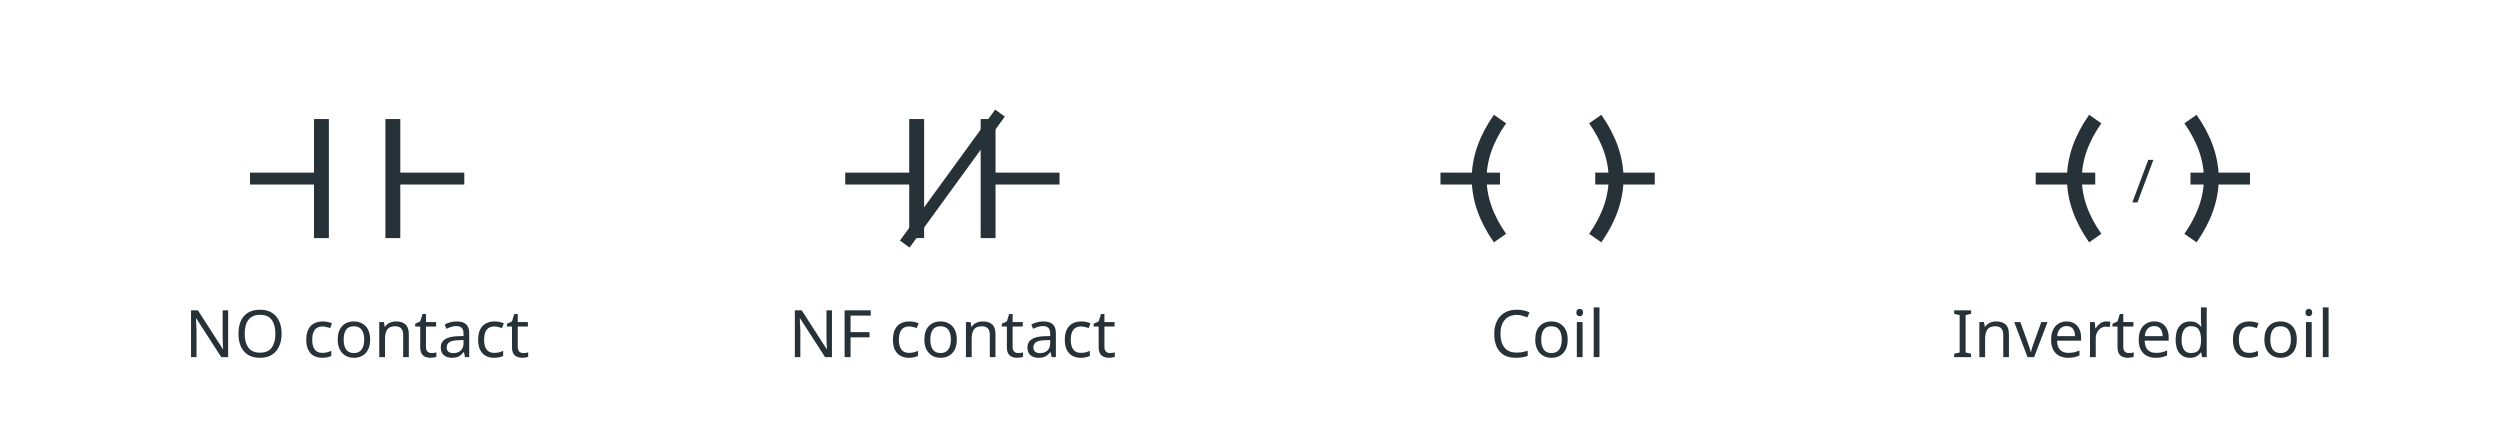
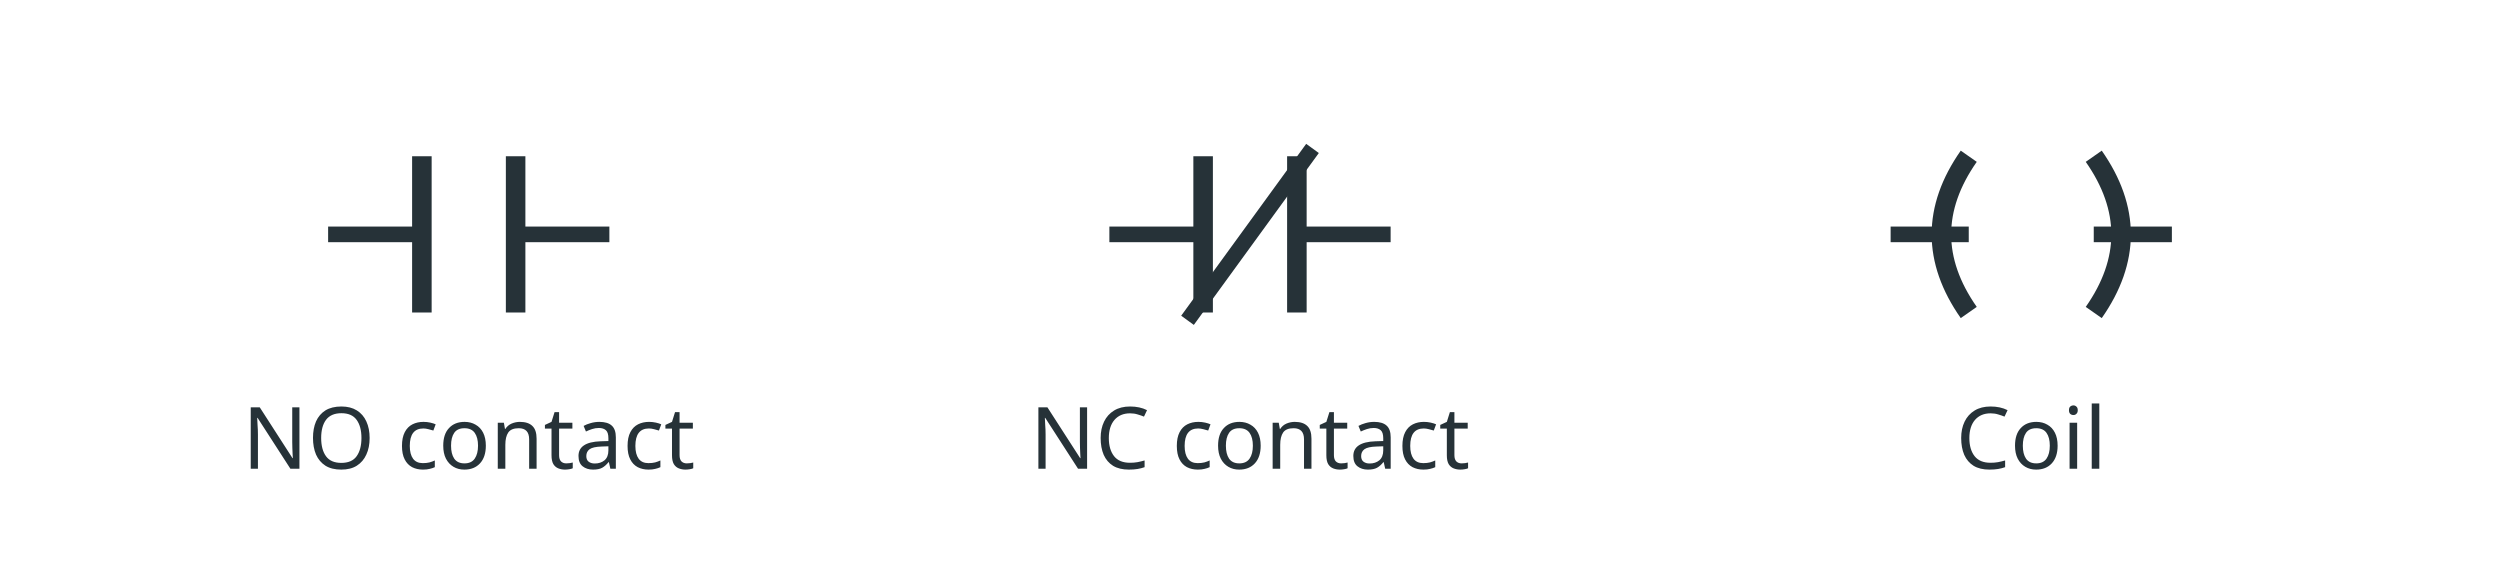
- <svg xmlns="http://www.w3.org/2000/svg" viewBox="0 0 420 75" font-family="sans-serif">
+ <svg xmlns="http://www.w3.org/2000/svg" viewBox="0 0 320 75" font-family="sans-serif">
  <line x1="42" y1="30" x2="54" y2="30" stroke="#263238" stroke-width="2" />
  <line x1="54" y1="20" x2="54" y2="40" stroke="#263238" stroke-width="2.5" />
  <line x1="66" y1="20" x2="66" y2="40" stroke="#263238" stroke-width="2.5" />
  <line x1="66" y1="30" x2="78" y2="30" stroke="#263238" stroke-width="2" />
  <text x="60" y="60" font-size="11" text-anchor="middle" fill="#263238">NO contact</text>
  <line x1="142" y1="30" x2="154" y2="30" stroke="#263238" stroke-width="2" />
  <line x1="154" y1="20" x2="154" y2="40" stroke="#263238" stroke-width="2.5" />
  <line x1="166" y1="20" x2="166" y2="40" stroke="#263238" stroke-width="2.5" />
  <line x1="166" y1="30" x2="178" y2="30" stroke="#263238" stroke-width="2" />
  <line x1="152" y1="41" x2="168" y2="19" stroke="#263238" stroke-width="2" />
-   <text x="160" y="60" font-size="11" text-anchor="middle" fill="#263238">NF contact</text>
+   <text x="160" y="60" font-size="11" text-anchor="middle" fill="#263238">NC contact</text>
  <line x1="242" y1="30" x2="252" y2="30" stroke="#263238" stroke-width="2" />
  <path d="M 252 20 Q 245 30 252 40" fill="none" stroke="#263238" stroke-width="2.5" />
  <path d="M 268 20 Q 275 30 268 40" fill="none" stroke="#263238" stroke-width="2.5" />
  <line x1="268" y1="30" x2="278" y2="30" stroke="#263238" stroke-width="2" />
  <text x="260" y="60" font-size="11" text-anchor="middle" fill="#263238">Coil</text>
-   <line x1="342" y1="30" x2="352" y2="30" stroke="#263238" stroke-width="2" />
-   <path d="M 352 20 Q 345 30 352 40" fill="none" stroke="#263238" stroke-width="2.5" />
-   <path d="M 368 20 Q 375 30 368 40" fill="none" stroke="#263238" stroke-width="2.5" />
-   <line x1="368" y1="30" x2="378" y2="30" stroke="#263238" stroke-width="2" />
-   <text x="360" y="34" font-size="10" text-anchor="middle" fill="#263238">/</text>
-   <text x="360" y="60" font-size="11" text-anchor="middle" fill="#263238">Inverted coil</text>
</svg>
